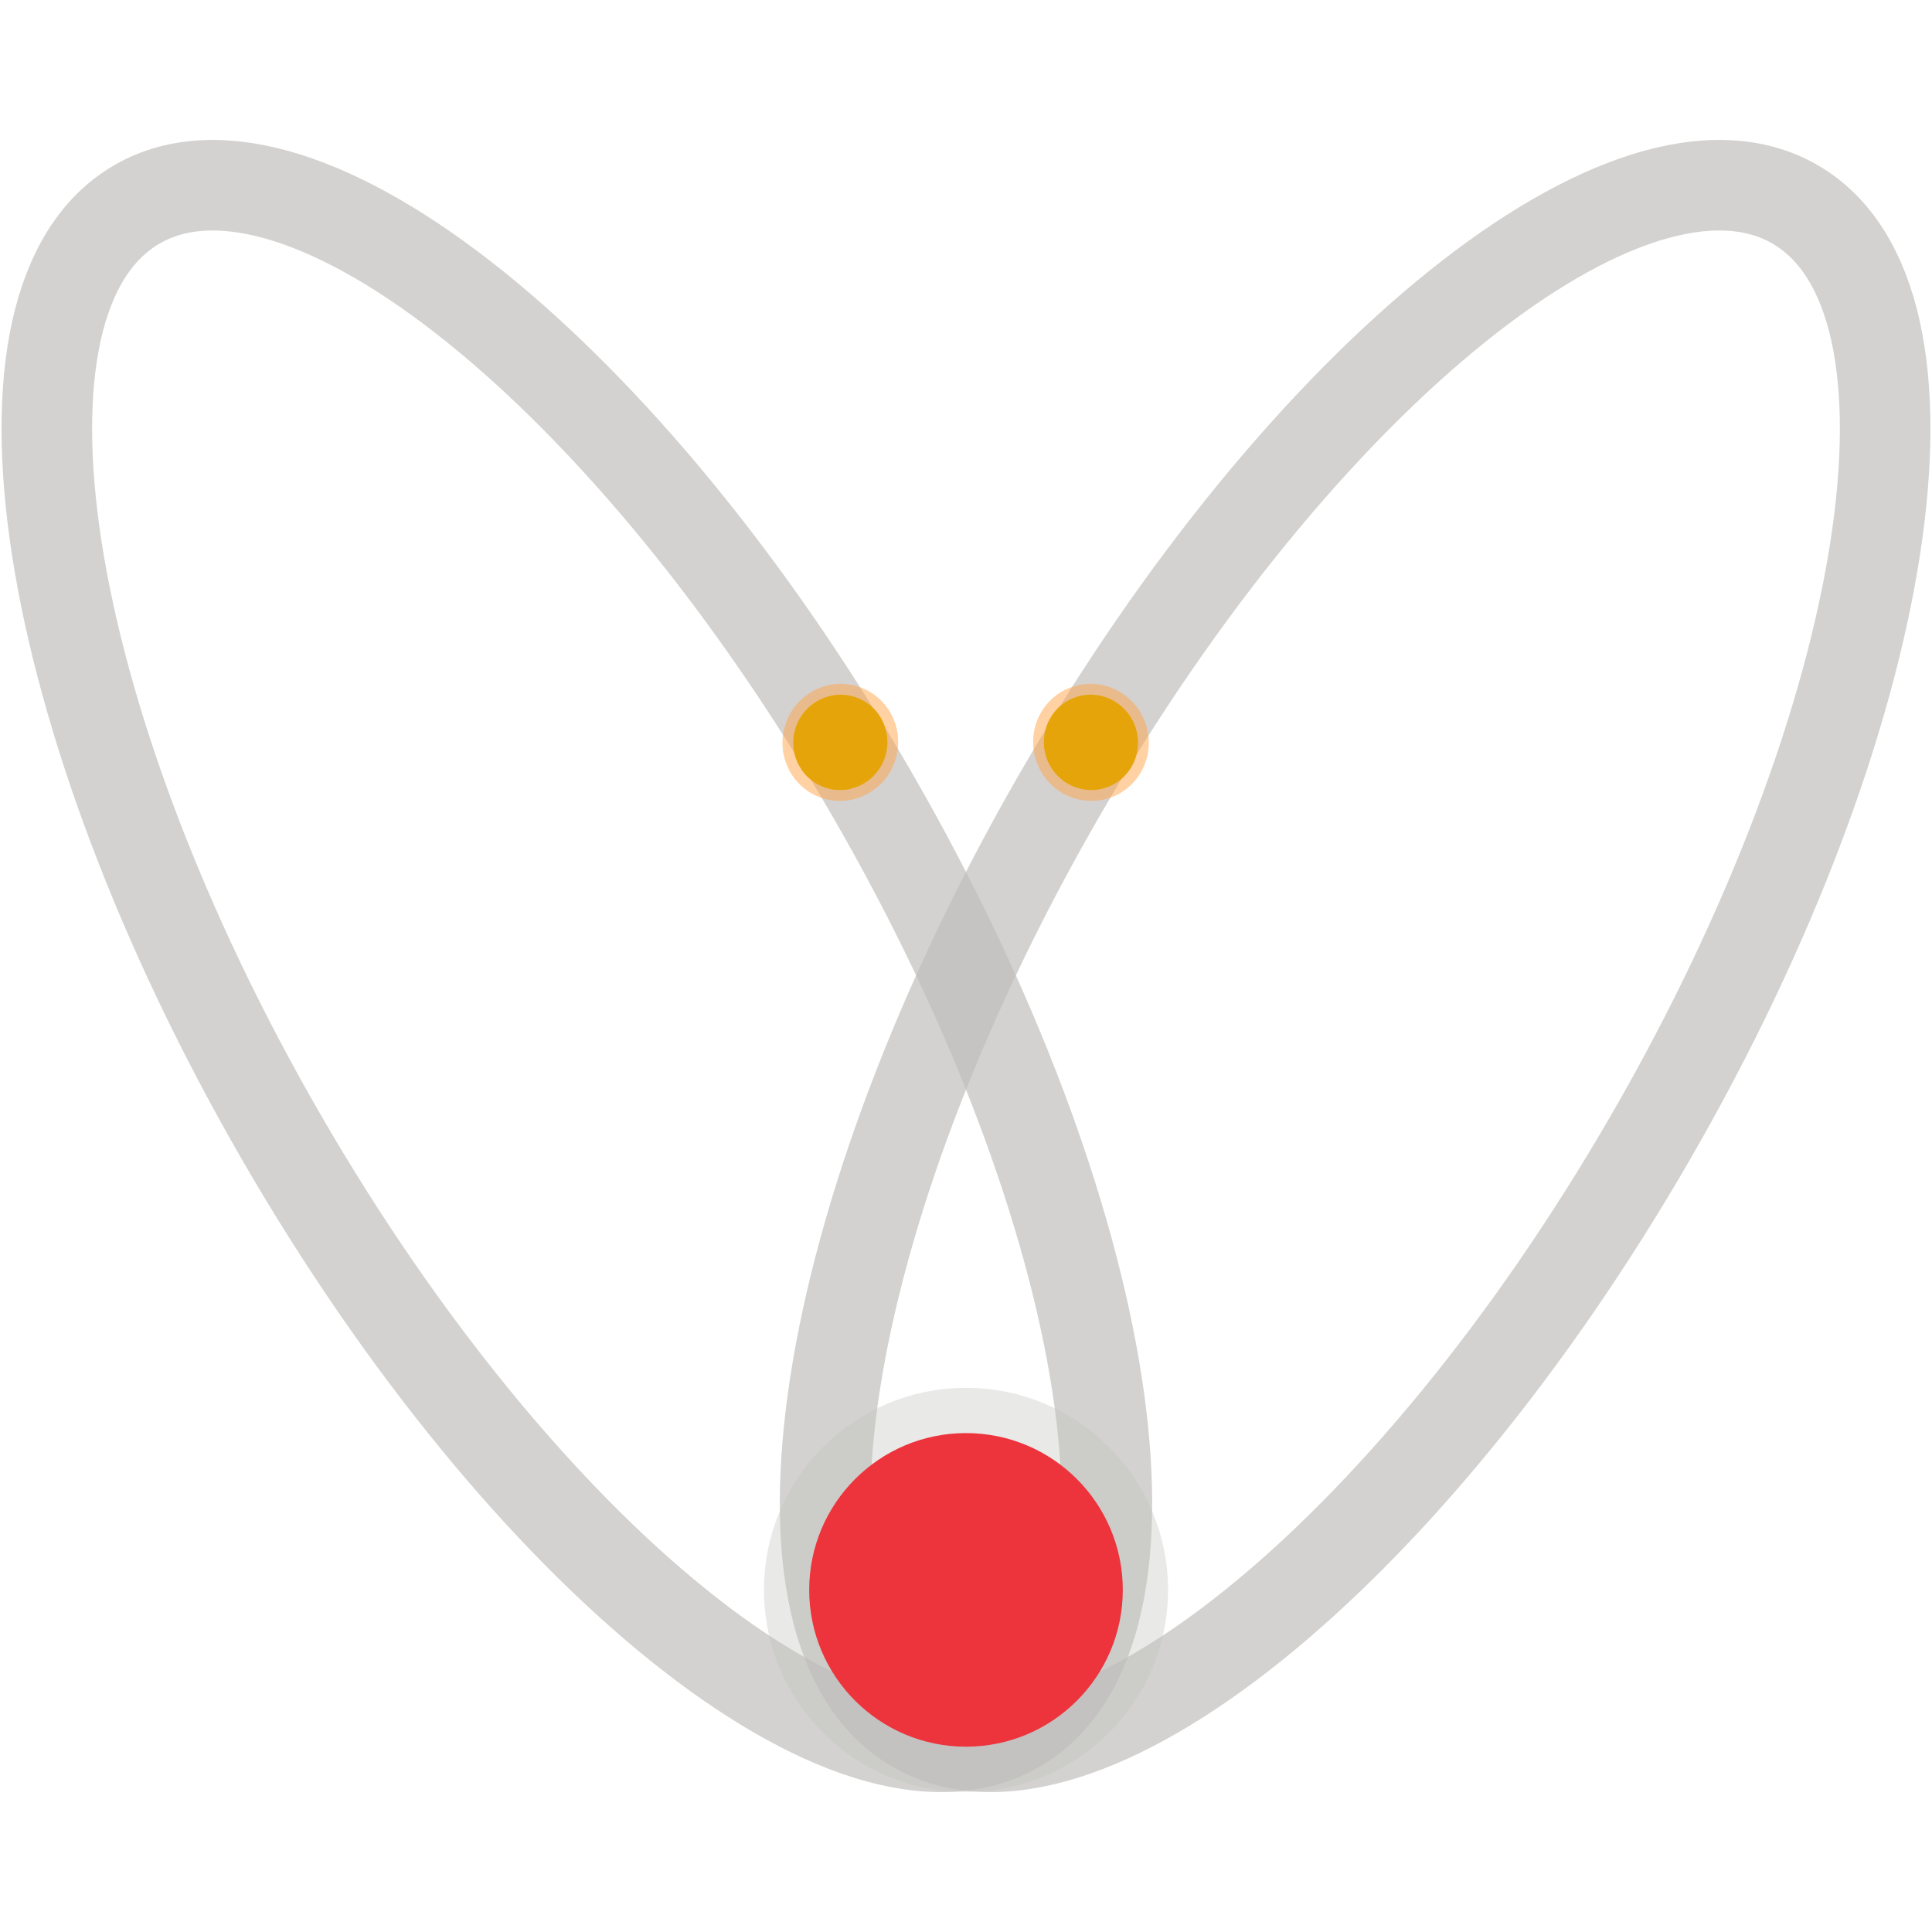
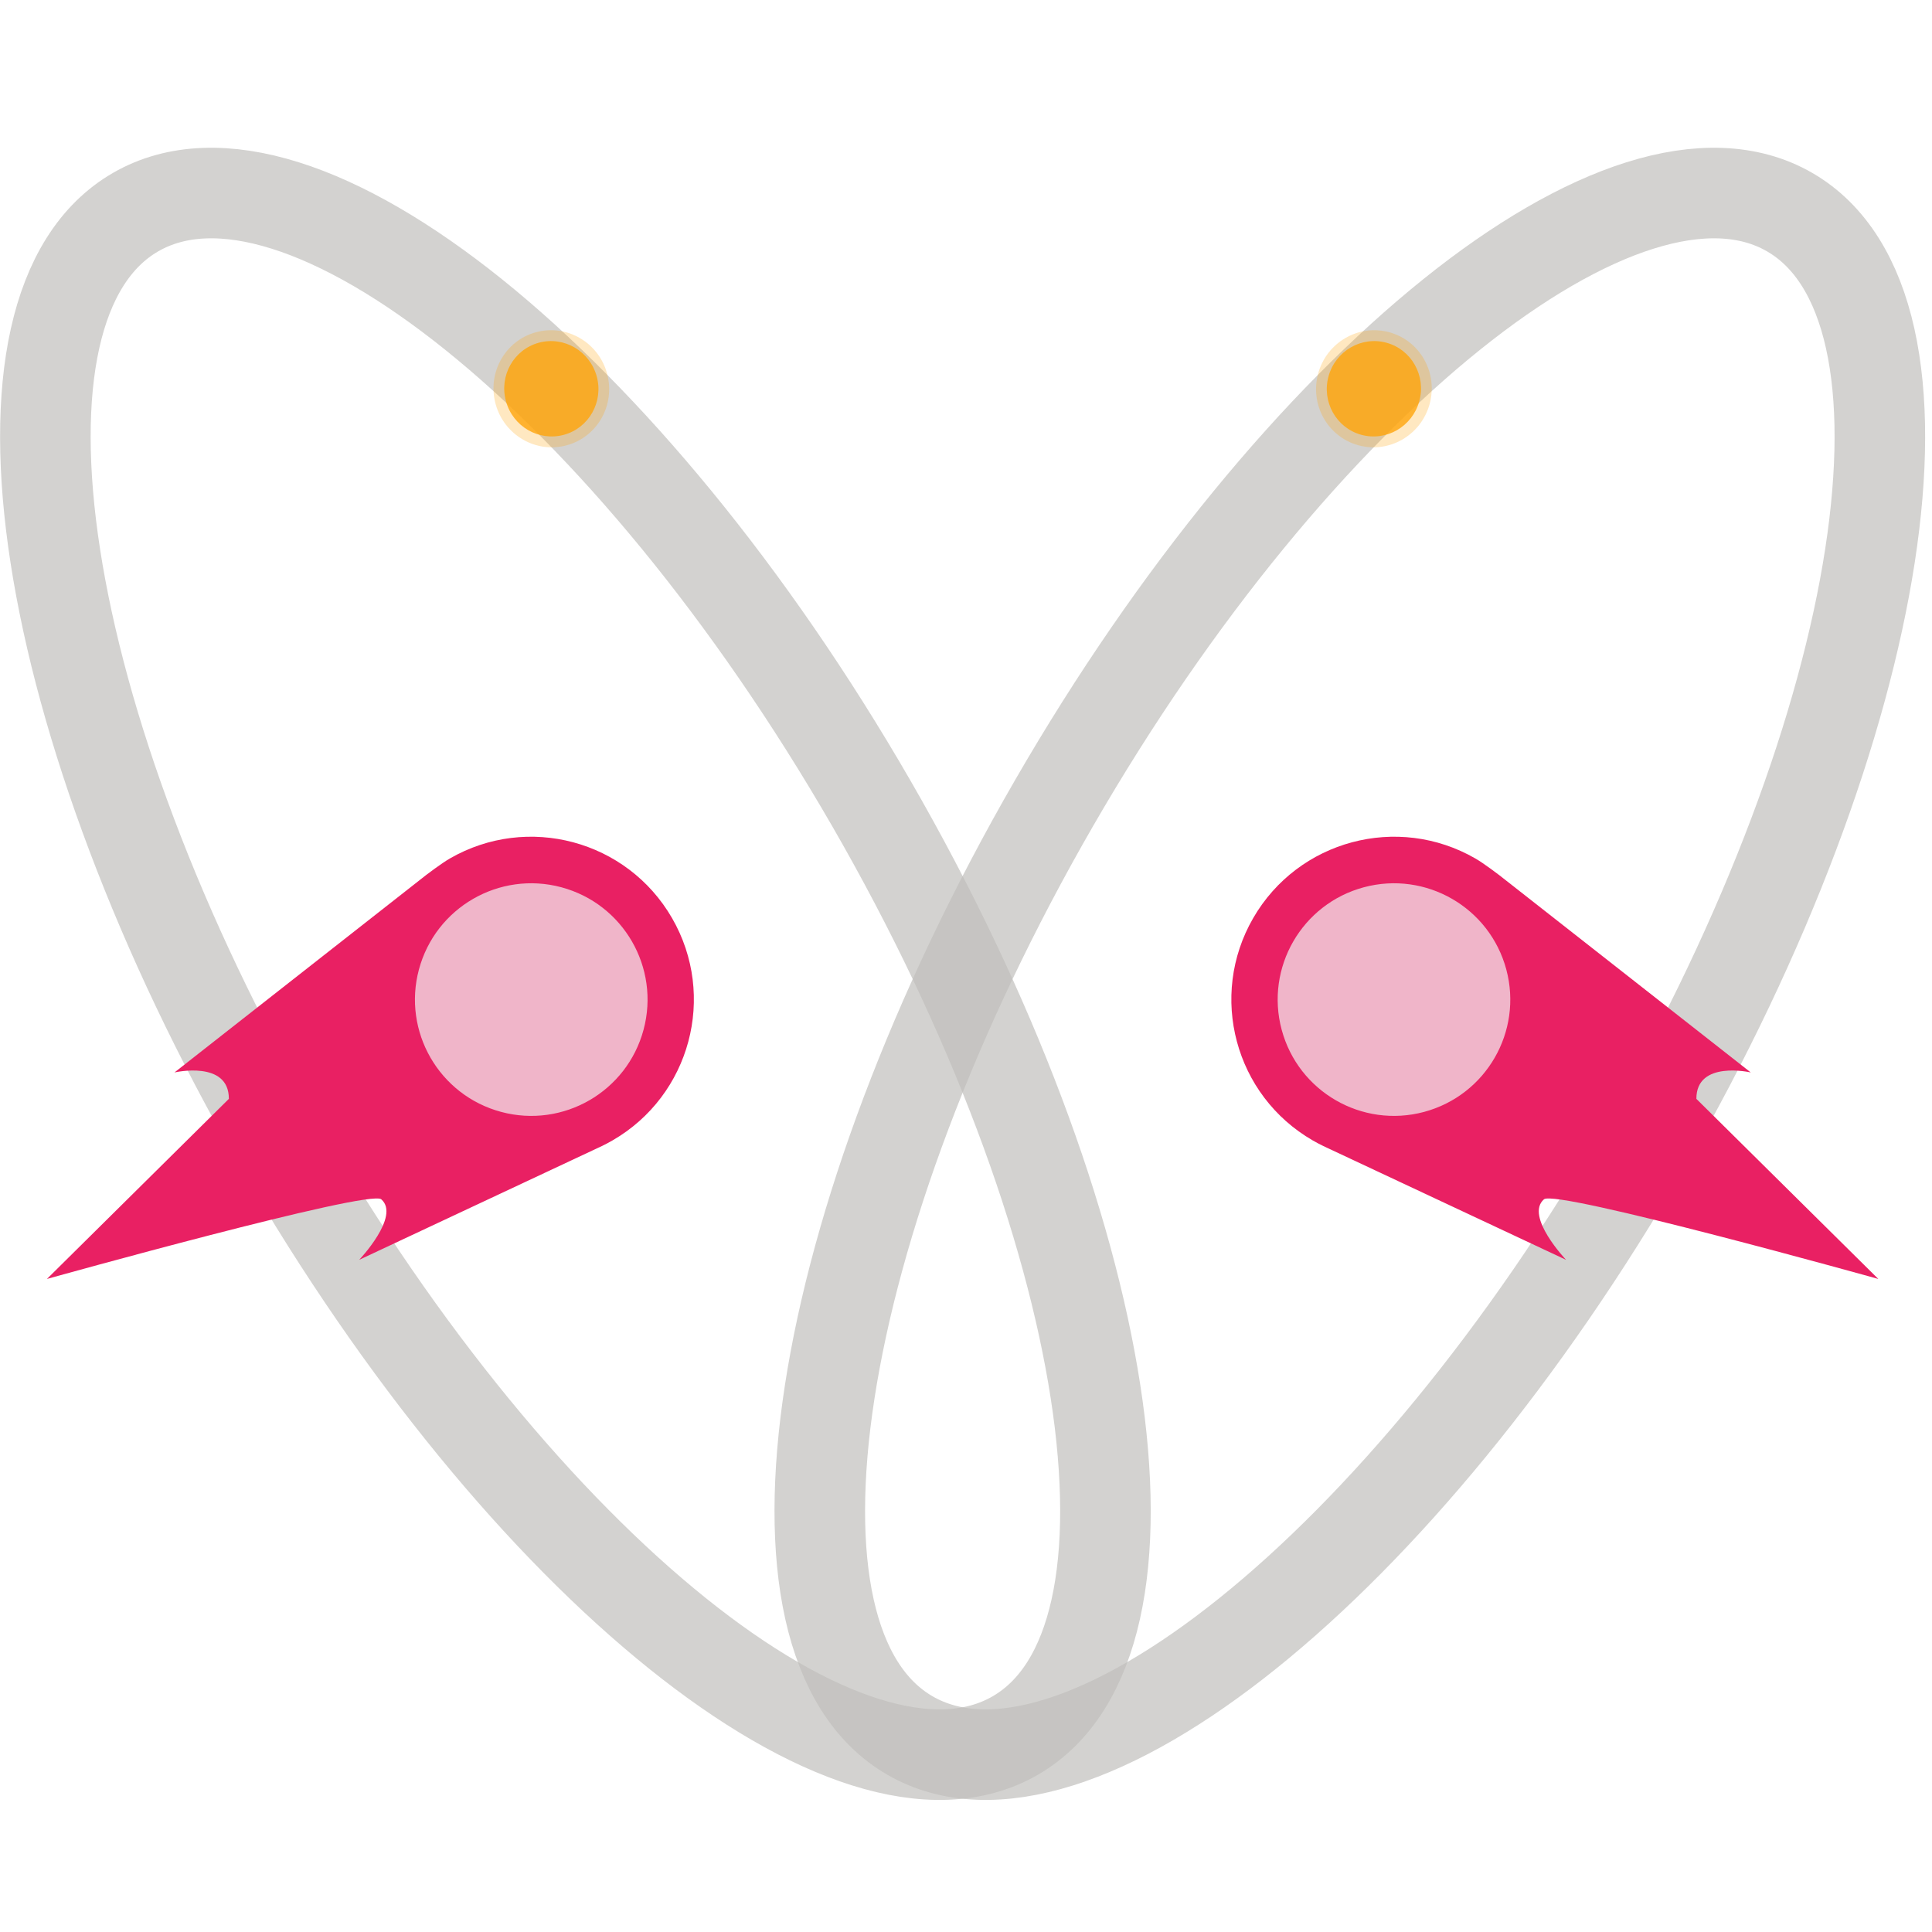
<svg xmlns="http://www.w3.org/2000/svg" width="64" height="64" viewBox="0 0 64 64" fill="none" version="1.1" id="svg2">
  <defs id="defs2" />
-   <ellipse style="fill:none;fill-opacity:0.098;stroke:#c0bfbc;stroke-width:3;stroke-dasharray:none;stroke-opacity:0.698" id="ellipse1" cx="5.268" cy="-54.876" rx="29.137" ry="11.313" transform="rotate(120)" />
-   <ellipse style="fill:none;fill-opacity:0.098;stroke:#c0bfbc;stroke-width:3;stroke-dasharray:none;stroke-opacity:0.698" id="ellipse6" cx="37.268" cy="0.549" rx="29.137" ry="11.313" transform="matrix(0.5,0.8660254,0.8660254,-0.5,0,0)" />
-   <g id="g2" transform="translate(-0.6171975,-0.9584659)">
-     <ellipse style="fill:#ffa348;fill-opacity:0.502;stroke:none;stroke-width:3;stroke-linejoin:round;stroke-dasharray:none;stroke-opacity:1;paint-order:stroke markers fill" id="ellipse4" cx="34.38" cy="-28.668" rx="1.941" ry="1.914" transform="rotate(74.62795)" />
-     <ellipse style="fill:#e5a50a;fill-opacity:1;stroke:none;stroke-width:3;stroke-linejoin:round;stroke-dasharray:none;stroke-opacity:1;paint-order:stroke markers fill" id="ellipse5" cx="34.38" cy="-28.668" rx="1.581" ry="1.559" transform="rotate(74.62795)" />
+   <g id="g4" transform="rotate(120,38.38137,35.97178)">
+     <ellipse style="fill:none;fill-opacity:0.098;stroke:#c0bfbc;stroke-width:3;stroke-dasharray:none;stroke-opacity:0.698" id="ellipse1" cx="32" cy="32.343" rx="29.137" ry="11.313" />
+     <g id="g10" transform="rotate(-120,25.65143,37.07059)" style="opacity:0.85;fill:#ffa50a;fill-opacity:1">
+       <ellipse style="fill:#ffa50a;fill-opacity:0.3;stroke:none;stroke-width:3;stroke-linejoin:round;stroke-dasharray:none;stroke-opacity:1;paint-order:stroke markers fill" id="ellipse9" cx="17.382" cy="33.163" rx="1.941" ry="1.914" transform="matrix(-0.2650858,0.9642248,0.9642248,0.2650858,0,0)" />
+       <ellipse style="fill:#ffa50a;fill-opacity:1;stroke:none;stroke-width:3;stroke-linejoin:round;stroke-dasharray:none;stroke-opacity:1;paint-order:stroke markers fill" id="ellipse10" cx="17.382" cy="33.163" rx="1.581" ry="1.559" transform="matrix(-0.2650858,0.9642248,0.9642248,0.2650858,0,0)" />
+     </g>
+     <g id="g2" transform="matrix(-2.460617,-2.460617,-2.460617,2.460617,264.2156,144.1581)">
+       <path style="fill:#e92063;fill-opacity:1;stroke-width:0.01" d="m 74.015,20.358 c 0,0 -2.743,1.622 -2.878,1.556 -0.22,-0.107 0.054,-0.611 0.054,-0.611 -0.65,0.548 -1.301,1.096 -1.951,1.644 -0.029,0.025 -0.057,0.051 -0.084,0.078 -0.605,0.605 -0.605,1.586 0,2.191 0.605,0.605 1.586,0.605 2.191,0 0.066,-0.066 0.176,-0.209 0.176,-0.209 l 1.828,-2.436 c 0,0 -0.471,0.25 -0.565,-0.109 z" id="path2" />
+       <circle style="fill:#f3f3f3;fill-opacity:0.703;stroke-width:0.01" cx="70.25" cy="24.12" r="1.107" id="circle2" />
+     </g>
  </g>
-   <g id="g1" transform="translate(0.4681184,-0.9584638)">
-     <ellipse style="fill:#ffa348;fill-opacity:0.502;stroke:none;stroke-width:3;stroke-linejoin:round;stroke-dasharray:none;stroke-opacity:1;paint-order:stroke markers fill" id="ellipse7" cx="17.382" cy="33.163" rx="1.941" ry="1.914" transform="matrix(-0.2650858,0.9642248,0.9642248,0.2650858,0,0)" />
-     <ellipse style="fill:#e5a50a;fill-opacity:1;stroke:none;stroke-width:3;stroke-linejoin:round;stroke-dasharray:none;stroke-opacity:1;paint-order:stroke markers fill" id="ellipse8" cx="17.382" cy="33.163" rx="1.581" ry="1.559" transform="matrix(-0.2650858,0.9642248,0.9642248,0.2650858,0,0)" />
+   <g id="g8" transform="matrix(0.5,0.8660254,0.8660254,-0.5,-24.94872,20.71844)">
+     <ellipse style="fill:none;fill-opacity:0.098;stroke:#c0bfbc;stroke-width:3;stroke-dasharray:none;stroke-opacity:0.698" id="ellipse4" cx="32" cy="32.343" rx="29.137" ry="11.313" />
+     <g id="g6" transform="rotate(-120,25.65143,37.07059)" style="opacity:0.85;fill:#ffa50a;fill-opacity:1">
+       <ellipse style="fill:#ffa50a;fill-opacity:0.3;stroke:none;stroke-width:3;stroke-linejoin:round;stroke-dasharray:none;stroke-opacity:1;paint-order:stroke markers fill" id="ellipse5" cx="17.382" cy="33.163" rx="1.941" ry="1.914" transform="matrix(-0.2650858,0.9642248,0.9642248,0.2650858,0,0)" />
+       <ellipse style="fill:#ffa50a;fill-opacity:1;stroke:none;stroke-width:3;stroke-linejoin:round;stroke-dasharray:none;stroke-opacity:1;paint-order:stroke markers fill" id="ellipse6" cx="17.382" cy="33.163" rx="1.581" ry="1.559" transform="matrix(-0.2650858,0.9642248,0.9642248,0.2650858,0,0)" />
+     </g>
+     <g id="g7" transform="matrix(-2.460617,-2.460617,-2.460617,2.460617,264.2156,144.1581)">
+       <path style="fill:#e92063;fill-opacity:1;stroke-width:0.01" d="m 74.015,20.358 c 0,0 -2.743,1.622 -2.878,1.556 -0.22,-0.107 0.054,-0.611 0.054,-0.611 -0.65,0.548 -1.301,1.096 -1.951,1.644 -0.029,0.025 -0.057,0.051 -0.084,0.078 -0.605,0.605 -0.605,1.586 0,2.191 0.605,0.605 1.586,0.605 2.191,0 0.066,-0.066 0.176,-0.209 0.176,-0.209 l 1.828,-2.436 c 0,0 -0.471,0.25 -0.565,-0.109 z" id="path6" />
+       <circle style="fill:#f3f3f3;fill-opacity:0.703;stroke-width:0.01" cx="70.25" cy="24.12" r="1.107" id="circle6" />
+     </g>
  </g>
-   <circle style="fill:#ed333b;fill-opacity:1;stroke:#c0bfbc;stroke-width:3;stroke-dasharray:none;stroke-opacity:0.346;paint-order:stroke fill markers" id="path13" cx="32" cy="52.667" r="5.194" />
</svg>
